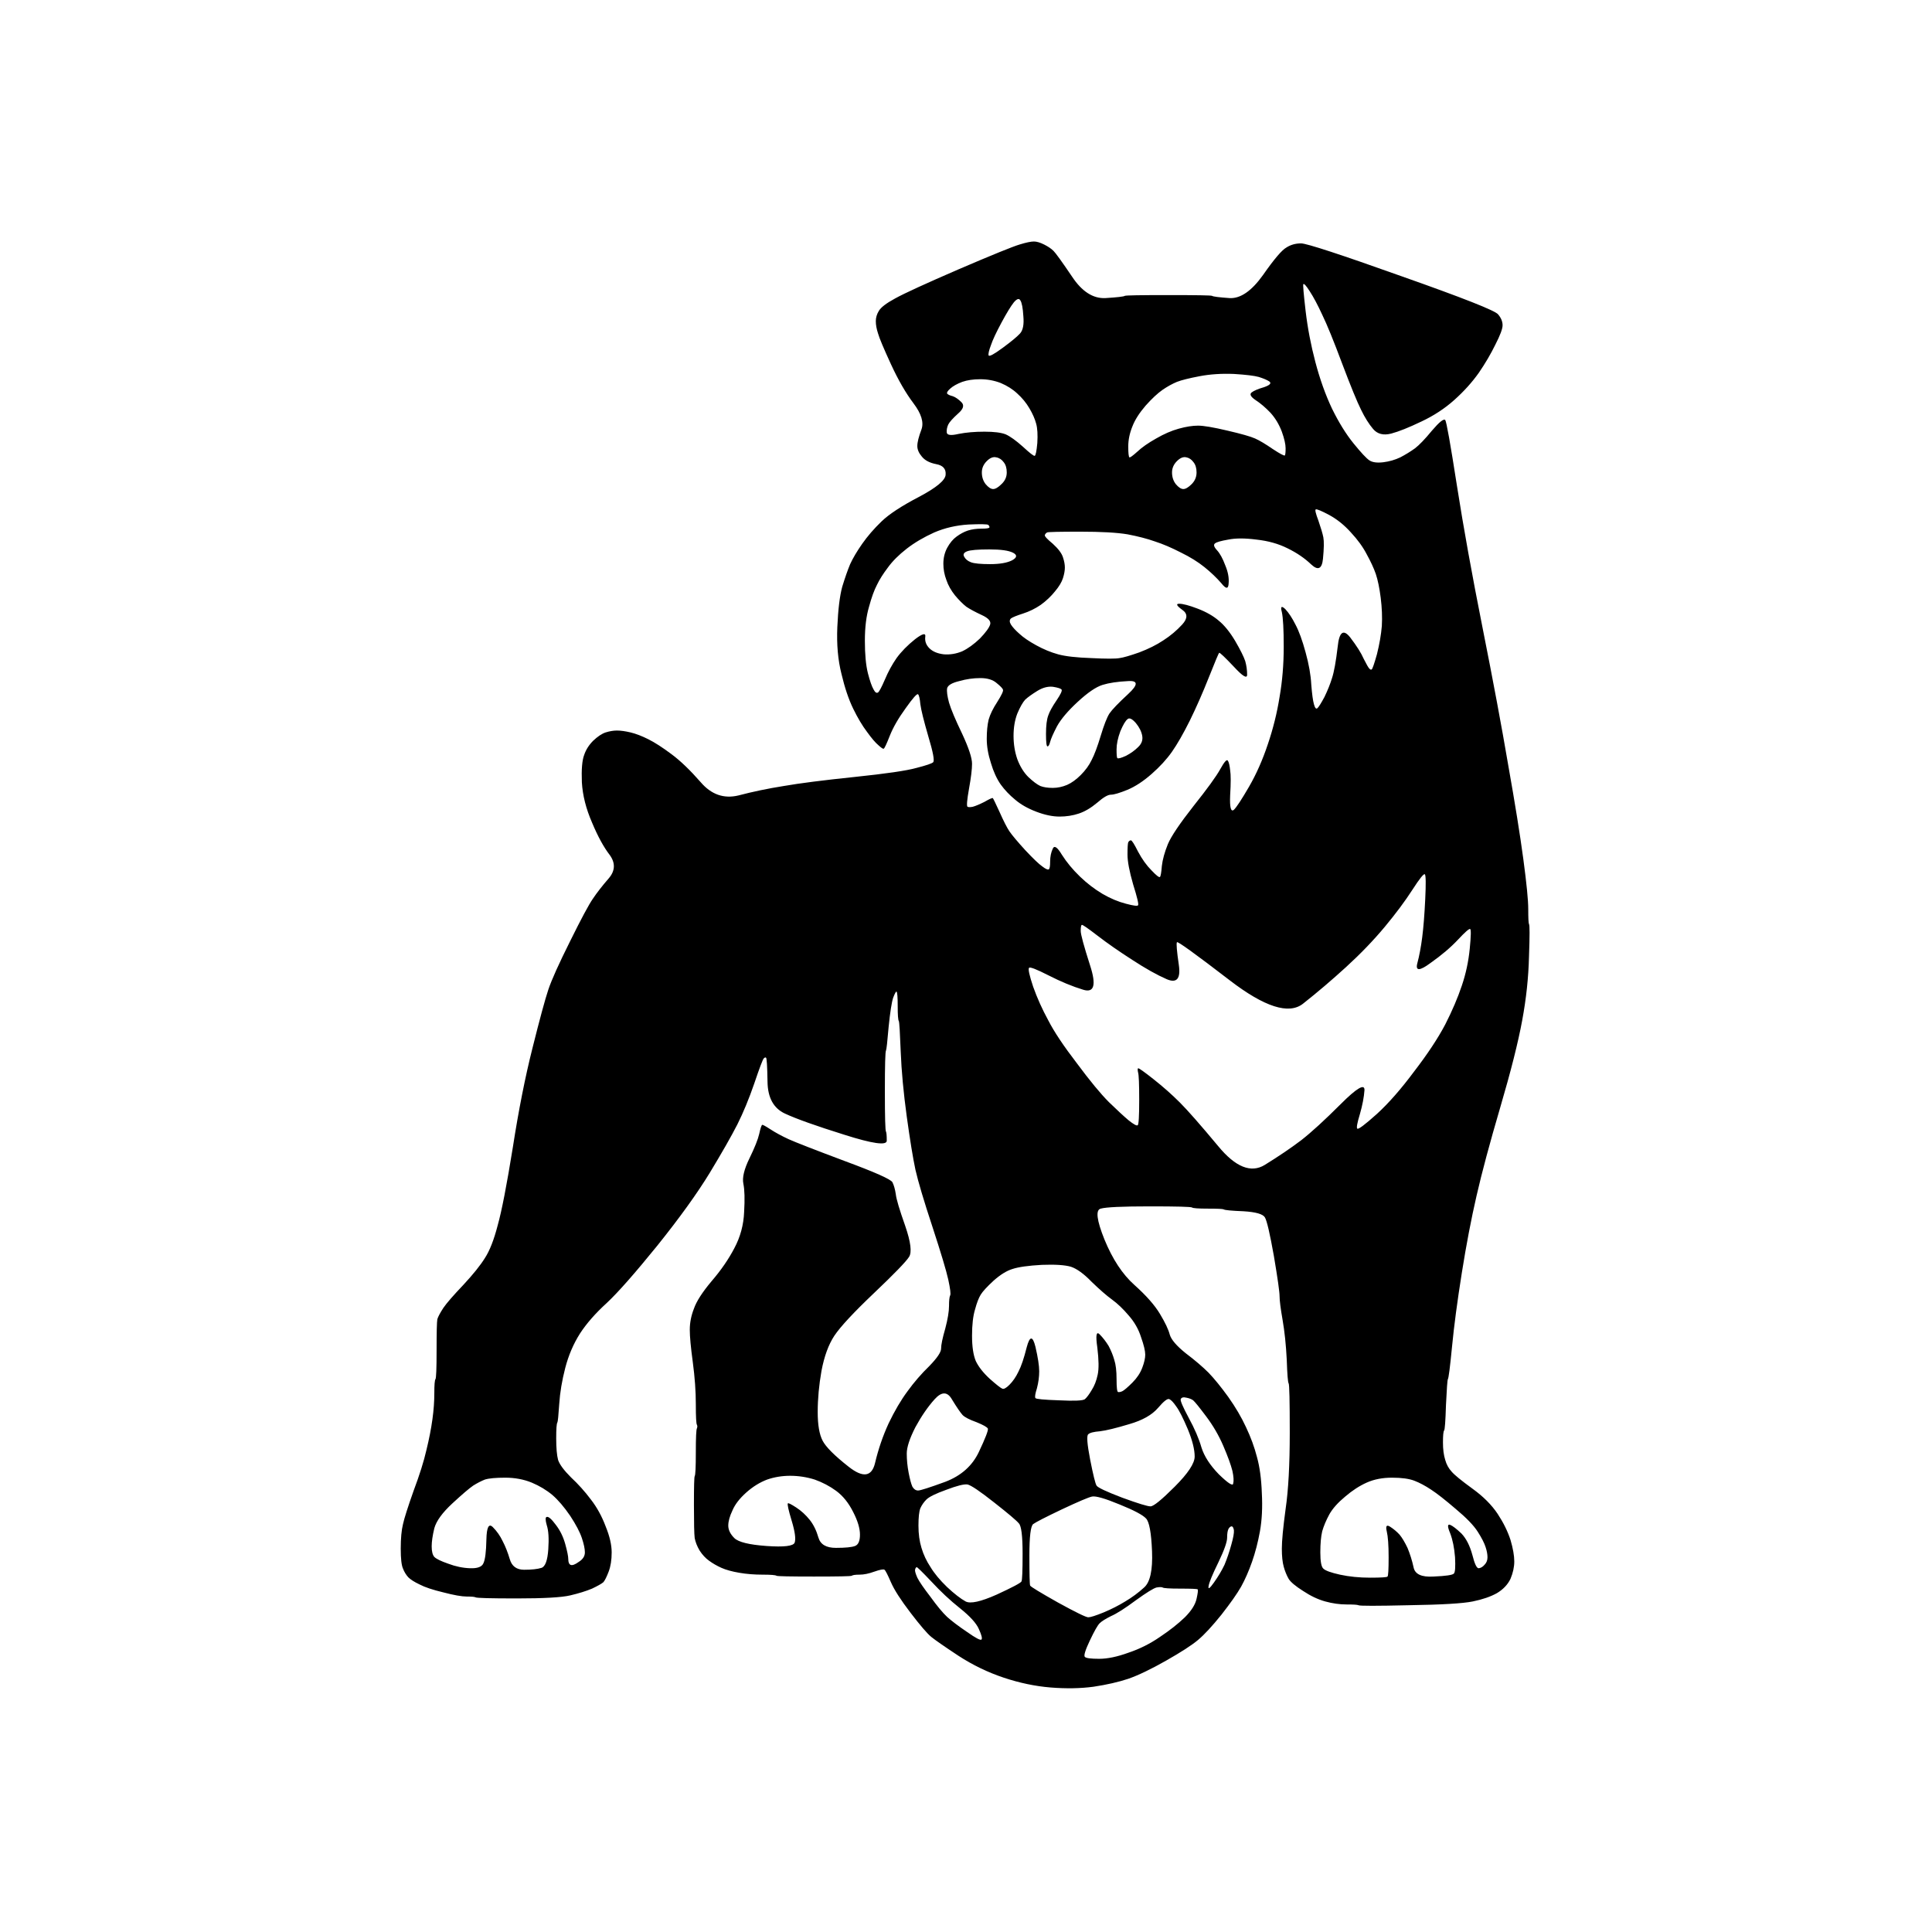
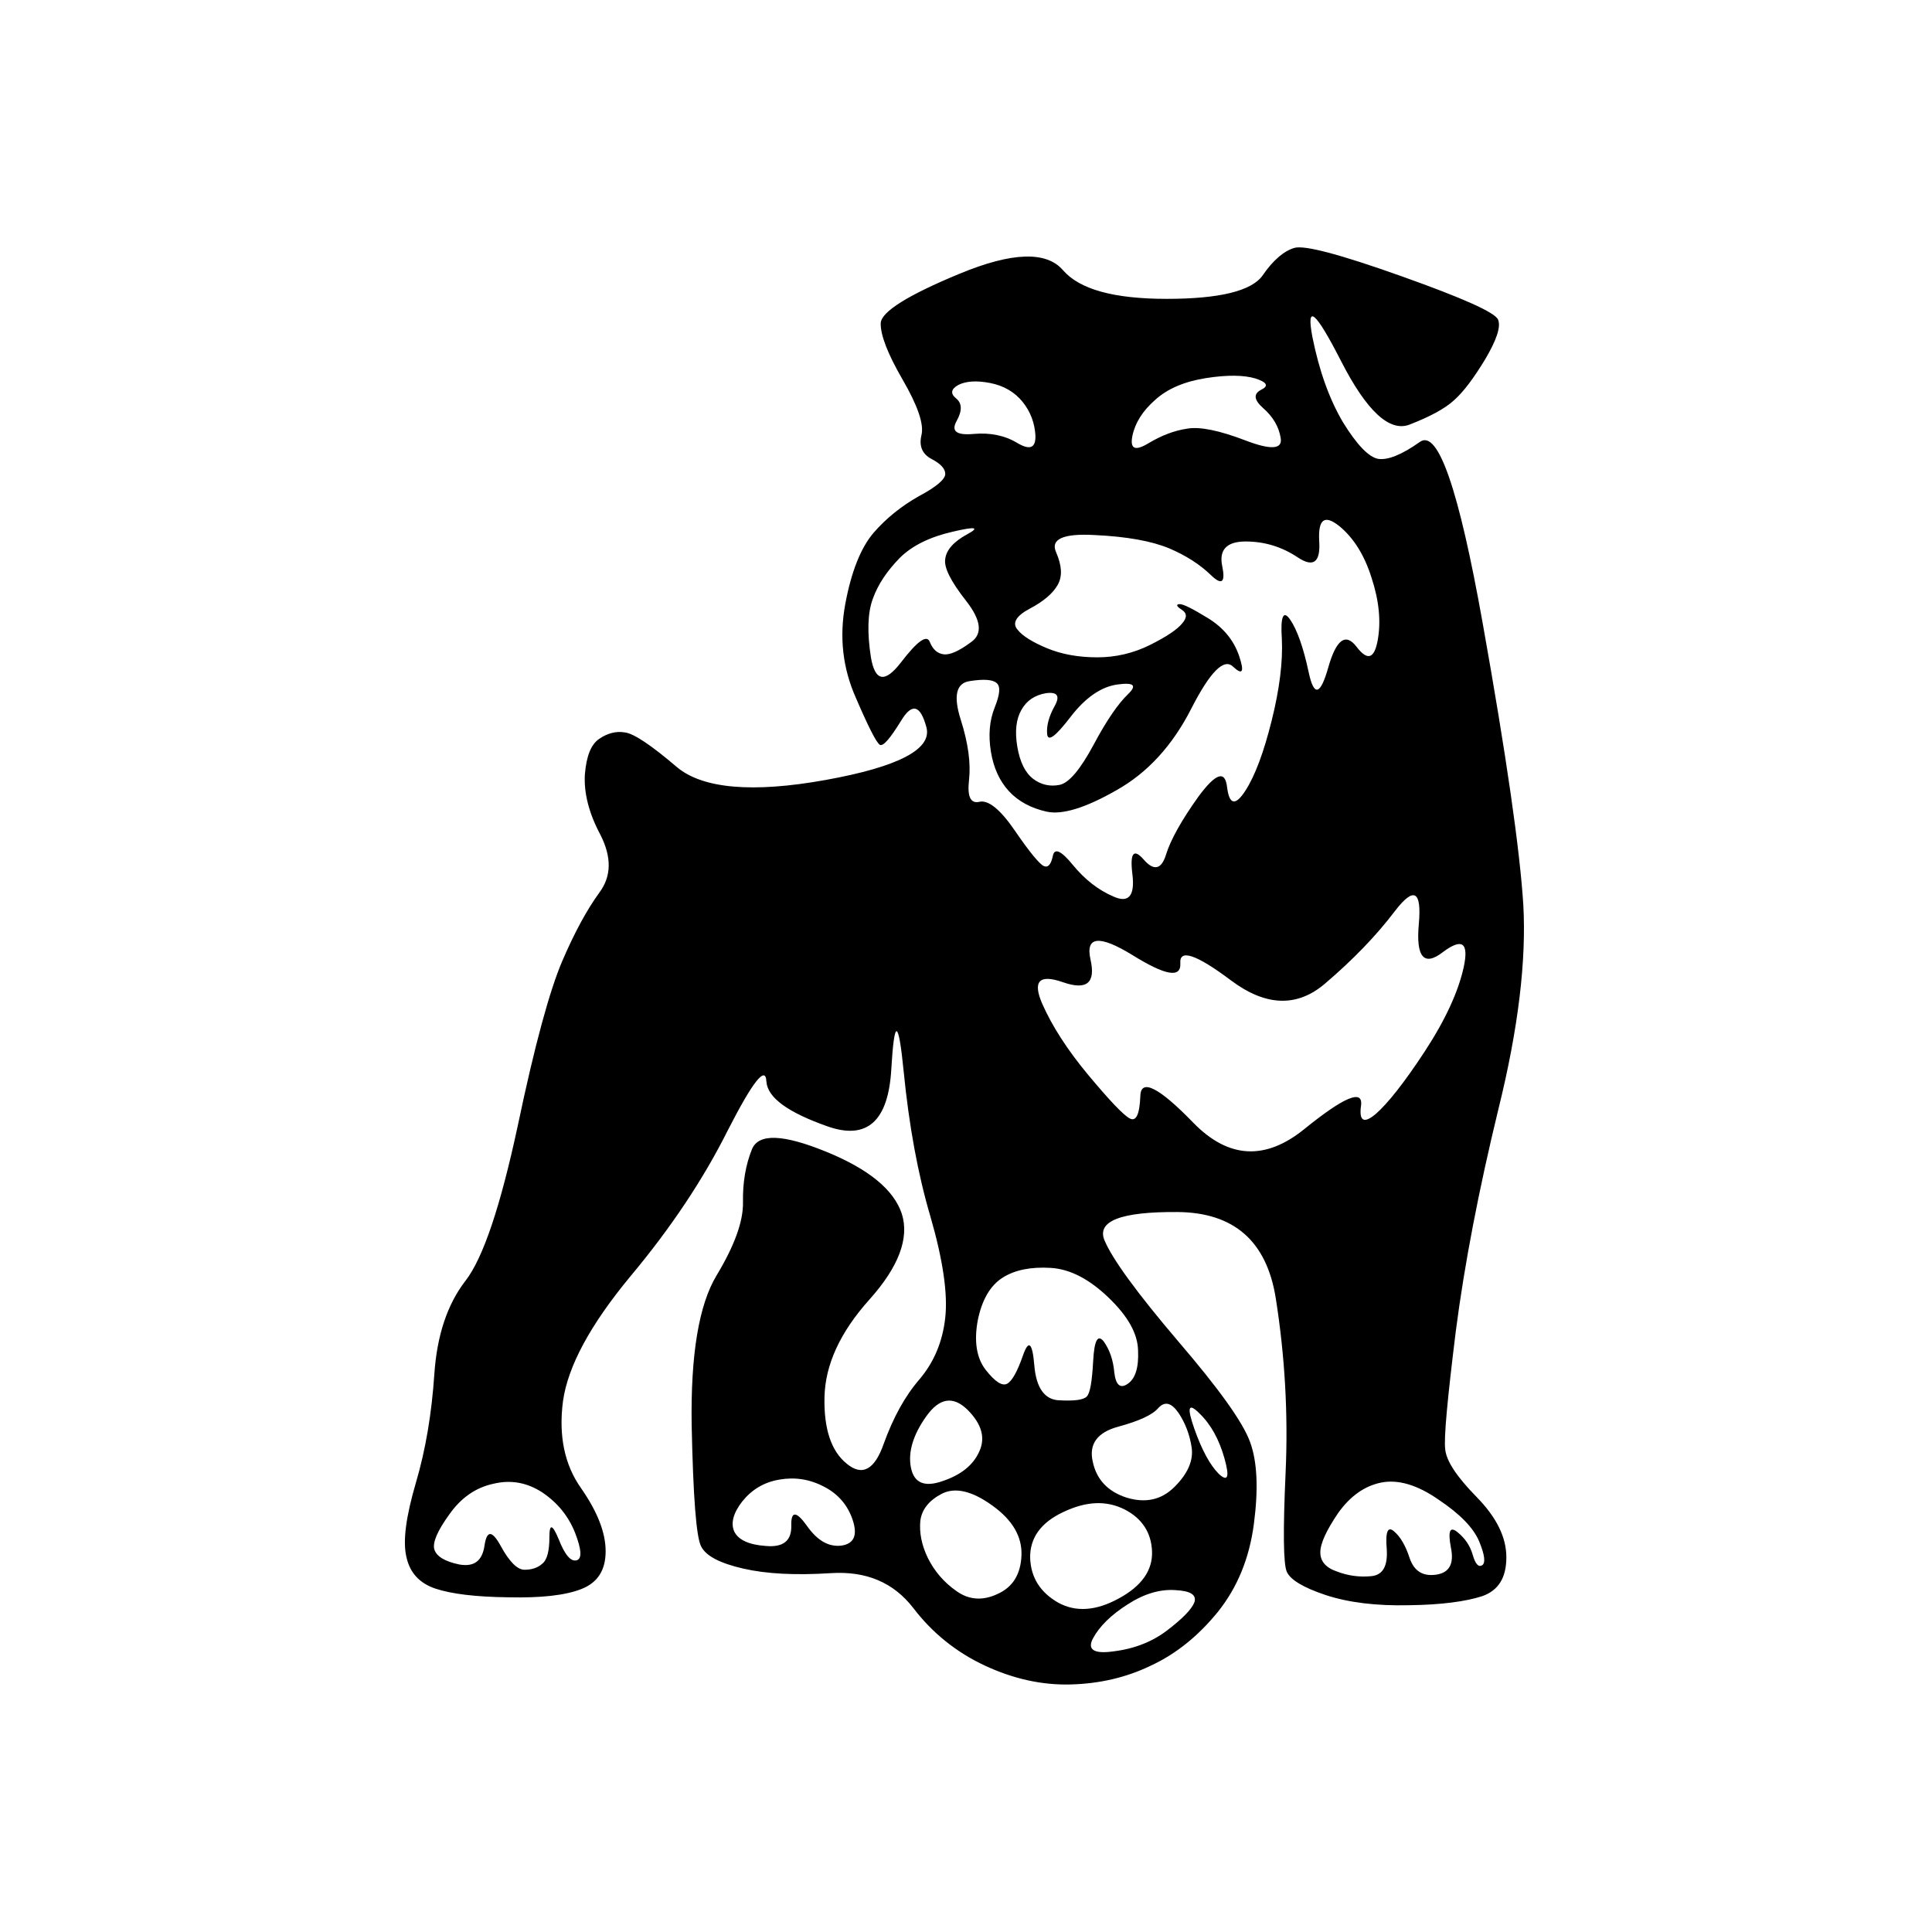
- <svg xmlns="http://www.w3.org/2000/svg" viewBox="0 0 512 512" width="512" height="512">
-   <path fill-rule="evenodd" d="M371.4 73.2Q347 64.5 344.8 64.5Q342.6 64.5 340.9 65.6Q339.1 66.6 334.7 72.9Q330.2 79.2 325.9 79Q321.6 78.7 321.2 78.4Q320.8 78.2 309.6 78.2Q298.5 78.2 298.1 78.4Q297.7 78.7 292.9 79Q288 79.2 284.1 73.3Q280.1 67.4 279.2 66.5Q278.3 65.6 276.7 64.8Q275.1 64 274 64Q272.8 64 270.2 64.8Q267.5 65.6 254.2 71.3Q240.8 77.1 237.2 79.1Q233.7 81 232.9 82.4Q232.1 83.7 232.1 85.1Q232.1 86.6 232.7 88.4Q233.2 90.2 236.1 96.5Q239 102.8 242.1 106.9Q245.2 111 244.2 113.8Q243.1 116.7 243.1 118.2Q243.1 119.6 244.3 121Q245.5 122.5 248.1 123Q250.8 123.5 250.6 125.8Q250.5 128 243.5 131.7Q236.6 135.3 233.6 138.2Q230.6 141.1 228.5 144.1Q226.4 147.1 225.3 149.5Q224.3 151.9 223.2 155.5Q222.2 159.2 221.9 166.2Q221.6 173.1 223 178.6Q224.3 184.1 226.1 187.8Q227.9 191.5 229.8 194Q231.6 196.5 232.8 197.5Q234 198.6 234.2 198.4Q234.5 198.3 235.8 195Q237.1 191.7 240 187.7Q242.9 183.6 243.3 184Q243.7 184.4 243.9 186.6Q244.2 188.9 246 195.1Q247.9 201.4 247.3 202Q246.8 202.5 242.9 203.5Q239 204.6 226.5 205.9Q214 207.2 207.7 208.3Q201.4 209.3 195.7 210.8Q189.9 212.2 185.7 207.3Q181.5 202.5 178 199.9Q174.4 197.2 171.8 195.9Q169.2 194.6 167.1 194.1Q165 193.6 163.5 193.6Q162.1 193.6 160.5 194.1Q159 194.6 157.2 196.3Q155.5 198 154.8 200.1Q154 202.2 154.2 207.3Q154.5 212.5 156.9 218Q159.2 223.5 161.6 226.6Q163.9 229.8 161.3 232.8Q158.7 235.8 157.1 238.2Q155.5 240.5 151.1 249.4Q146.6 258.4 145.3 262.3Q144 266.2 141.1 277.8Q138.2 289.3 135.9 304.1Q133.5 319 131.9 324.7Q130.4 330.5 128.5 333.4Q126.7 336.3 122.8 340.5Q118.8 344.7 117.5 346.6Q116.2 348.6 115.9 349.6Q115.7 350.7 115.7 357.9Q115.7 365.1 115.4 365.5Q115.1 365.9 115.1 369.2Q115.1 372.5 114.6 376.1Q114.1 379.8 113 384.3Q112 388.7 109.6 395.1Q107.3 401.6 106.8 403.9Q106.2 406.3 106.2 410.4Q106.2 414.4 106.8 415.7Q107.3 417 108.2 418Q109.1 418.9 111.2 419.9Q113.3 421 117.5 422Q121.7 423.1 123.7 423.1Q125.6 423.1 126 423.3Q126.4 423.6 137 423.6Q147.7 423.6 151.1 422.8Q154.5 422 156.9 421Q159.2 419.9 159.9 419.3Q160.5 418.6 161.3 416.5Q162.1 414.4 162.1 411.4Q162.1 408.4 160.5 404.5Q159 400.5 156.6 397.4Q154.2 394.2 151.3 391.5Q148.5 388.7 147.9 386.9Q147.4 385 147.4 381.2Q147.4 377.4 147.7 377Q147.9 376.7 148.2 372.1Q148.5 367.5 149.8 362.5Q151.1 357.5 153.7 353.4Q156.3 349.4 160.8 345.3Q165.2 341.2 174.2 330.1Q183.1 319 188.1 310.8Q193 302.7 195.4 298Q197.8 293.2 199.9 287.1Q202 280.9 202.4 280.5Q202.8 280.1 203 280.3Q203.3 280.4 203.4 286.7Q203.5 293 208 295.1Q212.5 297.2 223.7 300.7Q235 304.3 235 302.3Q235 300.3 234.8 299.9Q234.5 299.5 234.5 289.2Q234.5 278.8 234.8 278.4Q235 278 235.5 272.1Q236.1 266.2 236.7 264.4Q237.4 262.6 237.6 262.8Q237.9 263.1 237.9 266.6Q237.9 270.2 238.2 270.6Q238.4 271 238.7 278.7Q239 286.4 240.3 295.9Q241.6 305.3 242.6 310Q243.7 314.8 247.1 325.1Q250.5 335.5 251.3 339.1Q252.1 342.8 251.8 343.3Q251.5 343.9 251.5 346.1Q251.5 348.3 250.5 352.1Q249.4 355.9 249.4 357.4Q249.4 358.8 246.3 362Q243.1 365.1 240.5 368.7Q237.9 372.2 235.5 377.2Q233.2 382.2 231.9 387.7Q230.6 393.2 224.9 388.7Q219.3 384.3 218 381.8Q216.7 379.3 216.7 374.2Q216.7 369 217.7 363.3Q218.8 357.5 221.1 354Q223.5 350.4 231.6 342.7Q239.7 335 240.9 333.1Q242.1 331.3 239.9 324.9Q237.6 318.4 237.4 316.5Q237.1 314.5 236.5 313.3Q235.8 312.1 223.9 307.7Q211.9 303.2 209 301.9Q206.2 300.6 204.2 299.3Q202.2 298 202 298.1Q201.7 298.2 201.2 300.5Q200.7 302.7 198.6 307Q196.5 311.3 197 313.7Q197.5 316.1 197.2 321.2Q197 326.3 194.6 330.8Q192.3 335.2 188.6 339.5Q184.9 343.9 183.9 346.8Q182.8 349.6 182.8 352.4Q182.8 355.1 183.6 361Q184.4 367 184.4 372.1Q184.4 377.2 184.7 377.6Q184.9 378 184.7 378.5Q184.4 379 184.4 384.9Q184.4 390.8 184.1 391.2Q183.9 391.6 183.9 398.8Q183.9 406 184.1 407.6Q184.4 409.2 185.4 410.9Q186.5 412.6 187.9 413.6Q189.4 414.7 191.2 415.5Q193 416.3 195.9 416.8Q198.8 417.3 202.1 417.3Q205.4 417.3 205.8 417.6Q206.2 417.8 215.7 417.8Q225.3 417.8 225.7 417.6Q226.1 417.3 227.8 417.3Q229.5 417.3 231.7 416.5Q234 415.7 234.4 416Q234.8 416.3 236.1 419.3Q237.4 422.3 241.3 427.4Q245.2 432.5 246.8 433.8Q248.4 435.1 254 438.8Q259.7 442.5 266 444.6Q272.3 446.7 278.4 447.2Q284.6 447.7 289.8 447Q295.1 446.2 299 444.9Q303 443.5 309 440.1Q315 436.7 317.5 434.6Q320 432.5 323.7 427.9Q327.3 423.3 328.9 420.5Q330.5 417.6 331.8 413.9Q333.1 410.2 333.9 405.8Q334.7 401.3 334.4 395.7Q334.2 390 333.1 386.1Q332.1 382.2 330.2 378.2Q328.4 374.3 325.5 370.2Q322.6 366.2 320.3 363.8Q317.9 361.4 314.2 358.6Q310.6 355.7 310 353.7Q309.5 351.7 307.4 348.2Q305.3 344.7 300.6 340.5Q295.9 336.3 292.7 328.5Q289.6 320.8 291.7 320.3Q293.8 319.7 304.7 319.7Q315.5 319.7 315.9 320Q316.3 320.3 320.1 320.3Q323.9 320.3 324.3 320.5Q324.7 320.8 329.6 321Q334.4 321.3 335.2 322.6Q336 323.9 337.6 332.9Q339.1 341.8 339.1 343.5Q339.1 345.2 339.9 349.8Q340.7 354.4 341 360.3Q341.2 366.2 341.5 366.6Q341.8 367 341.8 379.7Q341.8 392.4 340.7 399.9Q339.7 407.3 339.7 410.4Q339.7 413.4 340.2 415.2Q340.7 417 341.5 418.4Q342.3 419.7 345.3 421.6Q348.3 423.6 351.2 424.4Q354.1 425.2 356.9 425.2Q359.6 425.2 360 425.4Q360.4 425.7 373.4 425.4Q386.4 425.2 390.3 424.4Q394.2 423.6 396.7 422.2Q399.2 420.7 400.3 418.4Q401.3 416 401.3 413.8Q401.3 411.5 400.3 408.1Q399.2 404.7 396.9 401.2Q394.5 397.6 390.2 394.5Q385.8 391.3 384.7 390Q383.5 388.7 383 386.9Q382.4 385 382.4 382.3Q382.4 379.5 382.7 379.1Q383 378.8 383.2 372.3Q383.5 365.9 383.7 365.5Q384 365.1 384.8 356.9Q385.6 348.6 387.4 337.3Q389.2 326 391.3 316.9Q393.4 307.7 397.6 293.4Q401.8 279.1 403.4 270.4Q405 261.8 405.2 253.5Q405.5 245.2 405.2 244.9Q405 244.5 405 240.9Q405 237.4 403.7 227.7Q402.4 218 399.7 202.8Q397.1 187.5 392.9 166.4Q388.7 145.3 386.1 128.7Q383.5 112 383 111.3Q382.4 110.7 379.5 114.1Q376.7 117.5 375 118.8Q373.2 120.1 371.1 121.2Q369 122.2 366.6 122.5Q364.1 122.8 362.9 122Q361.7 121.2 358.7 117.5Q355.7 113.8 353 108.3Q350.4 102.8 348.6 96Q346.8 89.2 346 82.4Q345.2 75.5 345.4 75.3Q345.7 75 347.1 77.2Q348.6 79.5 350.4 83.4Q352.3 87.3 355.7 96.4Q359.1 105.4 360.7 108.6Q362.2 111.7 363.9 113.7Q365.6 115.7 368.7 114.9Q371.7 114.1 376.7 111.7Q381.6 109.4 385.4 106Q389.2 102.6 391.9 98.8Q394.5 95 396.3 91.3Q398.2 87.6 398.2 86.2Q398.2 84.7 397 83.3Q395.8 81.8 371.4 73.2ZM317.1 423.7Q316.6 426 314 428.6Q311.3 431.2 307.4 433.8Q303.5 436.5 299 438Q294.6 439.6 291.3 439.6Q288 439.6 287.5 439.1Q287 438.6 288.8 434.8Q290.6 431 291.4 430.2Q292.2 429.4 294.4 428.3Q296.7 427.3 301 424.1Q305.3 421 306.5 420.7Q307.7 420.5 308.1 420.7Q308.5 421 312.8 421Q317.1 421 317.4 421.2Q317.6 421.5 317.1 423.7ZM242.9 415.3Q243.1 415.2 246.8 419.1Q250.5 423.1 254.4 426.2Q258.4 429.4 259.4 431.7Q260.5 434.1 260.1 434.5Q259.7 434.9 256.3 432.5Q252.9 430.2 251 428.5Q249.2 426.8 246.6 423.2Q243.9 419.7 243.1 418.1Q242.4 416.5 242.5 416Q242.6 415.5 242.9 415.3ZM327 405.5Q327.1 406.6 326.3 409.4Q325.5 412.3 324.5 414.7Q323.4 417 321.7 419.4Q320 421.8 320.3 420.3Q320.5 418.9 322.9 414Q325.2 409.2 325.2 407.5Q325.2 405.8 325.6 405.1Q326 404.5 326.4 404.5Q326.8 404.5 327 405.5ZM296.7 398.7Q302.4 401 303.7 402.4Q305 403.7 305.3 411.1Q305.6 418.6 303.2 420.7Q300.9 422.8 298.2 424.4Q295.6 426 292.5 427.3Q289.3 428.6 288.4 428.6Q287.5 428.6 280.4 424.7Q273.3 420.7 273 420.2Q272.8 419.7 272.8 412.2Q272.8 404.7 273.8 403.9Q274.9 403.1 281.4 400Q288 396.9 289.4 396.6Q290.9 396.3 296.7 398.7ZM256.4 393.4Q257.8 393.7 263.5 398.2Q269.1 402.6 270 403.7Q271 404.7 271 411.7Q271 418.6 270.7 419.1Q270.4 419.7 264.1 422.6Q257.8 425.4 255.9 424.4Q253.9 423.3 251 420.6Q248.1 417.8 246.6 415.3Q245 412.9 244.2 410.2Q243.4 407.6 243.4 404.3Q243.4 401 243.9 399.7Q244.5 398.4 245.5 397.4Q246.6 396.3 250.8 394.8Q255 393.2 256.4 393.4ZM350.4 405.8Q351 403.7 352.3 401.3Q353.6 399 356.5 396.6Q359.3 394.2 362.2 392.9Q365.1 391.6 368.9 391.6Q372.7 391.6 374.8 392.4Q376.9 393.2 379.3 394.8Q381.6 396.3 385.8 399.9Q390 403.4 391.6 405.9Q393.2 408.4 393.7 410Q394.2 411.5 394.2 412.7Q394.2 413.9 393.4 414.7Q392.7 415.5 391.9 415.6Q391.1 415.7 390.2 412.1Q389.2 408.4 387.3 406.4Q385.3 404.5 384.3 404.1Q383.2 403.7 384.3 406.3Q385.3 408.9 385.6 412.7Q385.8 416.5 385.3 417Q384.8 417.6 379.9 417.8Q375.1 418.1 374.6 415.3Q374 412.6 373 410.2Q371.9 407.9 370.9 406.7Q369.8 405.5 368.4 404.6Q367 403.7 367.5 405.8Q368 407.9 368 412.7Q368 417.6 367.7 417.8Q367.5 418.1 363.1 418.1Q358.8 418.1 355.1 417.3Q351.5 416.5 350.7 415.7Q349.9 415 349.9 411.4Q349.9 407.9 350.4 405.8ZM115.1 405Q115.9 402.1 119.9 398.4Q123.8 394.8 125.4 393.7Q127 392.7 128.5 392.1Q130.1 391.6 133.9 391.6Q137.7 391.6 140.9 392.9Q144 394.2 146.4 396.2Q148.7 398.2 151.1 401.7Q153.4 405.2 154.2 407.6Q155 410 155 411.4Q155 412.9 153.4 413.9Q151.9 415 151.2 414.7Q150.6 414.4 150.6 413.2Q150.6 412.1 149.8 409.2Q149 406.3 147.3 404.1Q145.6 401.8 144.9 402Q144.3 402.1 144.9 404.2Q145.6 406.3 145.3 410.6Q145 415 143.5 415.5Q141.9 416 138.9 416Q135.9 416 135.1 413.2Q134.3 410.5 133.2 408.4Q132.2 406.3 130.6 404.7Q129 403.1 128.9 408Q128.8 412.9 128.1 414.3Q127.5 415.7 124.6 415.6Q121.7 415.5 118.8 414.4Q115.9 413.4 115.1 412.6Q114.4 411.8 114.4 409.8Q114.4 407.9 115.1 405ZM194.1 400.3Q195.1 397.9 197.8 395.5Q200.4 393.2 203.3 392.1Q206.2 391.1 209.4 391.1Q212.7 391.1 215.9 392.1Q219 393.2 221.6 395.1Q224.3 397.1 226.1 400.7Q227.9 404.2 227.9 406.7Q227.9 409.2 226.6 409.7Q225.3 410.2 221.5 410.2Q217.7 410.2 216.9 407.5Q216.1 404.7 214.6 402.8Q213 400.8 211 399.5Q209 398.2 208.8 398.4Q208.5 398.7 209.8 403Q211.1 407.3 210.6 408.8Q210.1 410.2 203.1 409.7Q196.2 409.2 194.6 407.6Q193 406 193 404.3Q193 402.6 194.1 400.3ZM311.7 372.7Q312.9 374.3 314.8 378.8Q316.6 383.2 316.6 386Q316.6 388.7 311.3 394Q306.1 399.2 304.9 399.2Q303.7 399.2 297.4 396.9Q291.1 394.5 290.6 393.7Q290.1 392.9 288.9 386.8Q287.7 380.6 288.4 380.1Q289 379.5 291.5 379.3Q294 379 299.3 377.4Q304.5 375.9 306.9 373.1Q309.2 370.4 309.9 370.8Q310.6 371.1 311.7 372.7ZM314.4 370.4Q315.5 370.6 316.2 371.1Q316.9 371.7 319.6 375.3Q322.4 379 324.2 383.2Q326 387.4 326.6 389.8Q327.1 392.1 326.8 393.2Q326.6 394.2 323 390.7Q319.5 387.1 318.4 383.6Q317.4 380.1 315 375.7Q312.7 371.4 312.9 370.8Q313.2 370.1 314.4 370.4ZM252.3 370.9Q254.2 374 255.1 375Q256 375.9 258.8 376.9Q261.5 378 261.8 378.6Q262 379.3 259.4 384.8Q256.8 390.3 250.5 392.7Q244.2 395 243.3 395Q242.4 395 241.8 394Q241.3 392.9 240.8 390.3Q240.3 387.7 240.3 385.2Q240.3 382.7 242.6 378.2Q245 373.8 247.7 370.8Q250.5 367.7 252.3 370.9ZM263.3 339.4Q266 337 268.3 336.3Q270.7 335.5 276.1 335.2Q281.4 335 283.8 335.7Q286.2 336.5 289.3 339.7Q292.5 342.8 294.7 344.4Q296.9 346 299.1 348.6Q301.4 351.2 302.4 354.4Q303.5 357.5 303.5 359Q303.5 360.4 302.7 362.5Q301.9 364.6 300.1 366.4Q298.2 368.3 297.4 368.7Q296.7 369 296.3 368.9Q295.9 368.8 295.9 365.5Q295.9 362.2 295.3 360.4Q294.8 358.6 293.8 356.7Q292.7 354.9 291.4 353.6Q290.1 352.3 290.8 357.1Q291.4 362 290.9 364.3Q290.4 366.7 289.3 368.4Q288.3 370.1 287.5 370.8Q286.7 371.4 280.7 371.1Q274.6 370.9 274.4 370.5Q274.1 370.1 274.8 367.9Q275.4 365.6 275.4 363.4Q275.4 361.2 274.4 356.9Q273.3 352.5 272.1 357Q271 361.4 269.9 363.5Q268.9 365.6 267.5 367Q266.2 368.3 265.6 368Q264.9 367.7 262.3 365.4Q259.7 363 258.6 360.7Q257.6 358.3 257.6 354Q257.6 349.6 258.4 347Q259.1 344.4 259.9 343.1Q260.7 341.8 263.3 339.4ZM389.5 251.4Q389 256.5 387.4 261.2Q385.8 266 383 271.5Q380.1 277 374.8 283.9Q369.6 290.9 364.9 295.2Q360.1 299.5 359.7 299.1Q359.3 298.8 360.4 295.2Q361.4 291.7 361.6 288.9Q361.7 286.2 355.3 292.6Q348.9 299 344.8 302.2Q340.7 305.3 335.2 308.7Q329.7 312.1 322.8 303.7Q315.8 295.3 312.7 292.2Q309.5 289 305.7 286Q301.9 283 301.6 283.1Q301.4 283.3 301.6 284.2Q301.9 285.1 301.9 291.5Q301.9 298 301.5 298.2Q301.1 298.5 299.1 296.9Q297.2 295.3 293.9 292.1Q290.6 288.8 285.4 281.8Q280.1 274.9 277.8 270.4Q275.4 266 273.8 261.5Q272.3 257 272.7 256.5Q273 256 277.9 258.5Q282.8 261 287.1 262.3Q291.4 263.6 288.9 255.9Q286.4 248.1 286.4 246.7Q286.4 245.2 286.7 245.1Q287 245 290.9 248Q294.8 251 300.1 254.4Q305.3 257.8 309.2 259.5Q313.2 261.2 312.4 255.7Q311.6 250.2 311.9 249.7Q312.1 249.2 325.9 259.8Q339.7 270.4 345.3 266Q351 261.5 356.7 256.3Q362.5 251 367 245.6Q371.4 240.3 374.3 235.8Q377.2 231.3 377.6 231.7Q378 232.1 377.7 238.3Q377.4 244.5 376.9 248.4Q376.4 252.3 375.6 255.3Q374.8 258.4 379.1 255.2Q383.5 252.1 386.4 249Q389.2 246 389.6 246.2Q390 246.3 389.5 251.4ZM301 191.6Q302.4 193.3 302.7 195Q303 196.7 301.6 198Q300.3 199.3 298.4 200.3Q296.4 201.2 296.1 200.9Q295.9 200.7 295.9 198.6Q295.9 196.5 296.9 193.8Q298 191.2 298.8 190.6Q299.5 189.9 301 191.6ZM299 183.9Q295.1 187.5 294 189.1Q293 190.7 291.7 195Q290.4 199.3 289.3 201.4Q288.3 203.5 286.4 205.4Q284.6 207.2 282.8 208Q280.9 208.8 279 208.8Q277 208.8 275.7 208.3Q274.4 207.7 272.5 205.9Q270.7 204.1 269.6 201.2Q268.6 198.3 268.6 195Q268.6 191.7 269.6 189.1Q270.7 186.5 271.7 185.4Q272.8 184.4 274.9 183.1Q277 181.8 279 182Q280.9 182.3 281.3 182.7Q281.7 183.1 280 185.6Q278.3 188.1 277.8 189.6Q277.2 191.2 277.2 194.5Q277.2 197.8 277.6 197.8Q278 197.8 278.3 196.6Q278.6 195.4 280.1 192.5Q281.7 189.6 285.6 186Q289.6 182.3 292.2 181.5Q294.8 180.7 298.9 180.5Q303 180.2 299 183.9ZM256.3 146.1Q257.6 145.6 262.2 145.6Q266.8 145.6 268.5 146.5Q270.2 147.4 268.2 148.5Q266.2 149.5 262.4 149.5Q258.6 149.5 257.3 149Q256 148.5 255.5 147.5Q255 146.6 256.3 146.1ZM261.9 139.1Q262.3 139.5 262.2 139.8Q262 140.1 260.1 140.1Q258.1 140.1 256.5 140.6Q255 141.1 253.5 142.2Q252.1 143.2 251 145.2Q250 147.1 250 149.4Q250 151.6 250.8 153.7Q251.5 155.8 253.1 157.8Q254.7 159.7 256.1 160.8Q257.6 161.8 260.2 163Q262.8 164.2 262.4 165.5Q262 166.8 259.7 169.2Q257.3 171.5 255 172.6Q252.6 173.6 250.1 173.4Q247.6 173.1 246.3 171.8Q245 170.5 245.2 168.8Q245.5 167.1 242.5 169.4Q239.5 171.8 237.6 174.4Q235.8 177 234.5 180.1Q233.2 183.1 232.7 183.5Q232.1 183.9 231.5 182.7Q230.8 181.5 230 178.4Q229.2 175.2 229.2 169.8Q229.2 164.5 230.3 160.8Q231.3 157.1 232.4 155Q233.4 152.9 235.3 150.4Q237.1 147.9 240.3 145.4Q243.4 143 247.6 141.1Q251.8 139.3 256.7 139Q261.5 138.8 261.9 139.1ZM362.2 146.9Q363.8 149.8 364.6 152.1Q365.4 154.5 365.9 158.4Q366.4 162.4 366.2 165.9Q365.9 169.4 364.9 173.4Q363.8 177.3 363.5 177.4Q363.3 177.6 362.9 177.2Q362.5 176.8 361.4 174.6Q360.4 172.3 357.8 168.9Q355.1 165.5 354.5 171.4Q353.8 177.3 353 179.7Q352.3 182 351 184.7Q349.6 187.3 349.1 187.7Q348.6 188.1 348.2 186.6Q347.8 185.2 347.5 181.4Q347.3 177.6 346 172.9Q344.7 168.1 343.3 165.5Q342 162.9 340.6 161.4Q339.1 160 339.7 162.2Q340.2 164.5 340.2 171.4Q340.2 178.4 339.1 184.7Q338.1 191 336 197.2Q333.9 203.5 331 208.5Q328.1 213.5 327 214.6Q325.8 215.6 326 210.8Q326.3 205.9 326 204.1Q325.8 202.2 325.4 201.6Q325 200.9 323.4 203.8Q321.8 206.7 316.3 213.6Q310.8 220.6 309.5 223.7Q308.2 226.9 307.9 229.5Q307.7 232.1 307.4 232.4Q307.1 232.7 305.2 230.7Q303.2 228.7 301.6 225.7Q300.1 222.7 299.7 222.7Q299.3 222.7 299 223.2Q298.8 223.7 298.8 226.5Q298.8 229.2 300.3 234.4Q301.9 239.5 301.6 239.9Q301.4 240.3 298.4 239.5Q295.3 238.7 292.2 236.9Q289 235 286.2 232.3Q283.3 229.5 281.4 226.5Q279.6 223.5 279 224.9Q278.3 226.4 278.3 228.3Q278.3 230.3 277.9 230.4Q277.5 230.6 276.2 229.6Q274.9 228.7 271.7 225.3Q268.6 221.9 267.5 220.3Q266.5 218.8 264.9 215.2Q263.3 211.7 263.1 211.5Q262.8 211.4 260.9 212.5Q258.9 213.5 257.8 213.8Q256.8 214 256.4 213.8Q256 213.5 256.8 209Q257.6 204.6 257.6 202.4Q257.6 200.1 255 194.5Q252.3 188.9 251.5 186.2Q250.8 183.6 251 182.4Q251.3 181.2 254.2 180.5Q257 179.7 259.8 179.7Q262.6 179.7 264.1 181Q265.7 182.3 265.8 182.8Q266 183.3 264.3 186Q262.6 188.6 262 190.7Q261.5 192.8 261.5 195.8Q261.5 198.8 262.6 202.2Q263.6 205.6 265.2 207.9Q266.8 210.1 269 211.9Q271.2 213.8 274.6 215.1Q278 216.4 280.8 216.4Q283.5 216.4 285.9 215.6Q288.3 214.8 290.8 212.7Q293.2 210.6 294.4 210.6Q295.6 210.6 298.8 209.3Q301.9 208 305.2 205.1Q308.5 202.2 310.6 199.2Q312.7 196.2 315.3 191Q317.9 185.7 320.4 179.4Q322.9 173.1 323.1 173Q323.4 172.9 327 176.7Q330.5 180.5 330.5 178.8Q330.5 177 330 175.2Q329.4 173.4 327.3 169.8Q325.2 166.3 323 164.5Q320.8 162.6 317.4 161.3Q314 160 312.5 160Q311.1 160 313.3 161.6Q315.5 163.1 313.3 165.5Q311.1 167.9 308.3 169.7Q305.6 171.5 301.9 172.9Q298.2 174.2 296.7 174.4Q295.1 174.7 289.2 174.4Q283.3 174.2 280.4 173.4Q277.5 172.6 274.6 171Q271.7 169.4 270.2 168Q268.6 166.6 267.9 165.5Q267.3 164.5 267.9 163.9Q268.6 163.4 271.1 162.6Q273.6 161.8 275.8 160.3Q278 158.7 279.6 156.7Q281.2 154.8 281.7 153.2Q282.2 151.6 282.2 150.4Q282.2 149.2 281.7 147.7Q281.2 146.1 279 144.1Q276.7 142.2 276.9 141.8Q277 141.4 277.5 141.1Q278 140.9 286.3 140.9Q294.6 140.9 298.8 141.6Q303 142.4 306.1 143.5Q309.2 144.5 312.9 146.4Q316.6 148.2 319.2 150.3Q321.8 152.4 323.7 154.6Q325.5 156.9 325.6 154.6Q325.8 152.4 324.7 149.8Q323.7 147.1 322.5 145.8Q321.3 144.5 322 144Q322.6 143.5 325.5 143Q328.4 142.4 333 143Q337.6 143.5 341.2 145.3Q344.9 147.1 347.5 149.6Q350.2 152.1 350.6 148.1Q351 144 350.7 142.4Q350.4 140.9 349.4 138Q348.3 135.1 348.7 135Q349.1 134.8 352.3 136.5Q355.4 138.2 358 141.1Q360.7 144 362.2 146.9ZM314.4 121.2Q315.5 121.4 316.3 122.5Q317.1 123.5 317.1 125.2Q317.1 127 315.8 128.3Q314.5 129.6 313.6 129.6Q312.7 129.6 311.6 128.3Q310.6 127 310.6 125.2Q310.6 123.5 311.9 122.2Q313.2 120.9 314.4 121.2ZM264 121.2Q265.2 121.4 266 122.5Q266.8 123.5 266.8 125.2Q266.8 127 265.4 128.3Q264.1 129.6 263.2 129.6Q262.3 129.6 261.2 128.3Q260.2 127 260.2 125.2Q260.2 123.5 261.5 122.2Q262.8 120.9 264 121.2ZM251.8 103Q252.9 102 255 101.2Q257 100.5 259.8 100.5Q262.6 100.5 265.2 101.5Q267.8 102.6 269.6 104.3Q271.5 106 272.8 108.2Q274.1 110.4 274.6 112.3Q275.1 114.1 274.9 117.4Q274.6 120.7 274.2 120.8Q273.8 120.9 271.1 118.4Q268.3 115.9 266.5 115.1Q264.7 114.4 260.9 114.4Q257 114.4 254 115Q251 115.7 250.9 114.6Q250.8 113.6 251.3 112.5Q251.8 111.5 253.9 109.6Q256 107.8 254.8 106.6Q253.6 105.4 252.5 105Q251.3 104.7 251 104.3Q250.8 103.9 251.8 103ZM335 102.6Q332.6 103.3 331.7 104Q330.8 104.7 332.7 106Q334.7 107.3 336.7 109.4Q338.6 111.5 339.7 114.4Q340.7 117.2 340.7 118.8Q340.7 120.4 340.5 120.7Q340.2 120.9 337.3 119Q334.4 117 332.6 116.2Q330.8 115.4 325.2 114.1Q319.7 112.8 317.5 112.8Q315.3 112.8 312.4 113.6Q309.5 114.4 306.4 116.2Q303.2 118 301.4 119.7Q299.5 121.4 299.3 121.2Q299 120.9 299 118.3Q299 115.7 300.1 113Q301.1 110.4 303.6 107.5Q306.1 104.7 308.1 103.3Q310 102 311.9 101.2Q313.7 100.5 317.9 99.7Q322.1 98.9 327 99.1Q331.8 99.4 333.6 99.9Q335.5 100.5 336.4 101.1Q337.3 101.8 335 102.6ZM270.4 79.6Q271 80.5 271.2 83.8Q271.5 87.1 270.3 88.4Q269.1 89.7 265.7 92.2Q262.3 94.7 262 94.2Q261.8 93.6 262.6 91.5Q263.3 89.4 265.4 85.5Q267.5 81.6 268.7 80.1Q269.9 78.7 270.4 79.6Z" />
+ <svg xmlns="http://www.w3.org/2000/svg" viewBox="0 0 512 512">
+   <path d="M371.4 73.2c-16.3-5.8-25.7-8.3-28.4-7.5c-2.7 0.8-5.6 3.2-8.4 7.3c-2.9 4.1-11.4 6.2-25.4 6.2c-14 0-23.1-2.5-27.5-7.6c-4.4-5.1-13.5-4.8-27.3 0.9c-13.8 5.7-20.8 10.1-21 13.1c-0.1 3.1 1.8 8.1 5.8 15c4 6.9 5.7 11.8 5 14.7c-0.7 2.9 0.2 5 2.6 6.3c2.5 1.3 3.7 2.6 3.7 4c0 1.4-2.3 3.4-7 5.9c-4.6 2.6-8.6 5.8-12 9.7c-3.4 4-5.9 10.3-7.5 18.9c-1.6 8.7-0.7 16.9 2.8 24.8c3.4 7.9 5.5 12 6.4 12.5c0.9 0.4 2.7-1.7 5.6-6.4c2.9-4.8 5.1-4.2 6.7 1.7c1.6 5.8-7.3 10.5-26.7 14c-19.4 3.5-32.6 2.3-39.4-3.4c-6.8-5.8-11.4-8.9-13.8-9.2c-2.3-0.4-4.6 0.2-6.8 1.7c-2.2 1.5-3.4 4.6-3.8 9.4c-0.3 4.8 1 10.2 4.1 16c3 5.9 3 11-0.3 15.4c-3.2 4.4-6.5 10.4-9.8 18.1c-3.3 7.7-7.3 22.2-11.8 43.7c-4.6 21.4-9.2 35.1-13.9 41.1c-4.7 6.1-7.5 14.3-8.2 24.7c-0.7 10.4-2.3 20-4.9 28.8c-2.6 8.9-3.5 15.4-2.5 19.6c0.9 4.2 3.5 7 7.7 8.4c4.2 1.4 10.6 2.2 19.3 2.3c8.6 0.2 15.1-0.5 19.4-2.2c4.3-1.7 6.4-5 6.4-10c0-5-2.2-10.5-6.5-16.7c-4.4-6.2-6-13.9-4.8-23.1c1.3-9.2 7.2-20.2 17.9-33.1c10.7-12.8 19.3-25.7 25.8-38.7c6.6-12.9 10-17.2 10.2-12.9c0.3 4.3 5.7 8.2 16.2 11.9c10.5 3.7 16.1-1.4 16.9-15.1c0.8-13.7 1.9-13.5 3.3 0.7c1.4 14.1 3.7 26.9 7.1 38.4c3.3 11.4 4.6 20.4 3.9 26.7c-0.7 6.4-3 11.8-6.8 16.3c-3.9 4.5-7 10.2-9.5 17.1c-2.4 6.9-5.7 8.7-9.8 5.3c-4.1-3.3-6.1-9.2-5.9-17.7c0.2-8.5 4.1-17.1 11.9-25.8c7.8-8.7 10.6-16.3 8.6-22.7c-2.1-6.4-8.8-11.9-20.1-16.5c-11.3-4.6-17.8-4.9-19.6-0.7c-1.7 4.2-2.5 8.9-2.4 14.1c0.1 5.1-2.3 11.6-7 19.4c-4.7 7.8-6.9 21-6.6 39.8c0.4 18.8 1.2 29.5 2.5 32c1.3 2.6 5.1 4.5 11.2 5.9c6.1 1.4 13.8 1.8 23.2 1.2c9.4-0.6 16.6 2.5 21.8 9.2c5.1 6.7 11.5 11.8 19 15.3c7.5 3.5 15.1 5.2 22.7 5c7.6-0.2 14.7-1.8 21.3-5c6.7-3.1 12.6-7.9 17.8-14.3c5.1-6.4 8.3-14.1 9.5-23.3c1.2-9.2 0.9-16.4-1-21.6c-1.9-5.3-8.3-14.2-19.2-26.9c-10.8-12.7-17.3-21.6-19.4-26.6c-2.1-5.1 4.3-7.6 19.3-7.5c15 0.1 23.7 7.7 26.1 22.9c2.4 15.2 3.3 30.6 2.6 46.1c-0.7 15.5-0.6 24.2 0.3 26.3c0.9 2.1 4.3 4.2 10.3 6.2c6.1 2 13.4 2.9 22.1 2.7c8.6-0.1 15.1-1 19.4-2.4c4.3-1.5 6.4-4.9 6.4-10.3c0-5.3-2.6-10.6-7.9-16c-5.2-5.3-8-9.5-8.3-12.6c-0.4-3 0.6-13.5 2.8-31.3c2.3-17.8 6.1-37.5 11.3-58.9c5.3-21.4 7.4-39.4 6.6-54c-0.9-14.6-4.5-39.6-10.8-74.9c-6.3-35.3-11.8-51.3-16.6-47.9c-4.8 3.4-8.5 4.9-11.1 4.5c-2.5-0.5-5.6-3.7-9.3-9.7c-3.6-6.1-6.3-13.6-8.1-22.6c-1.7-9 0.8-6.9 7.6 6.4c6.8 13.3 12.9 18.9 18.2 16.8c5.4-2.1 9.3-4.2 11.7-6.4c2.5-2.2 5.2-5.8 8.3-10.9c3-5.1 4.2-8.6 3.4-10.5c-0.8-1.9-9.3-5.7-25.6-11.5ZM316.5 424.7c-0.8 1.9-3.2 4.3-7.1 7.3c-3.9 3-8.6 4.9-14.1 5.6c-5.4 0.8-7.3-0.4-5.6-3.5c1.7-3.1 4.7-6.1 9.1-8.9c4.3-2.8 8.6-4.1 12.7-3.8c4.1 0.2 5.7 1.3 5 3.3ZM298 400c4.7 2.4 7.1 6.2 7.3 11.1c0.2 5-2.7 9.2-8.8 12.5c-6 3.3-11.4 3.7-16.1 1.1c-4.7-2.7-7.2-6.6-7.4-11.8c-0.1-5.3 2.8-9.4 8.8-12.2c6.1-2.9 11.4-3.1 16.2-0.7ZM263 399c5.3 3.8 7.9 8.2 7.7 13.2c-0.2 5-2.3 8.4-6.3 10.2c-4 1.9-7.7 1.6-11-0.8c-3.3-2.3-5.8-5.3-7.5-8.7c-1.7-3.5-2.3-6.8-2-9.9c0.4-3 2.3-5.4 5.8-7.2c3.5-1.7 7.9-0.7 13.3 3.2ZM354.6 401c3.2-4.5 7-7.2 11.4-8.1c4.5-0.9 9.6 0.6 15.2 4.5c5.7 3.8 9.3 7.5 10.8 11.1c1.5 3.6 1.7 5.7 0.8 6.3c-1 0.6-1.8-0.3-2.5-2.7c-0.7-2.5-2.1-4.5-4.1-6.1c-2-1.6-2.5-0.2-1.7 4.1c0.9 4.3-0.4 6.7-3.9 7.2c-3.5 0.5-5.8-0.9-7-4.3c-1.1-3.4-2.5-5.8-4.2-7.2c-1.6-1.4-2.3 0.1-1.9 4.7c0.3 4.5-1 6.9-4.1 7.2c-3.1 0.3-6.1-0.1-9-1.2c-3-1-4.5-2.7-4.5-5.1c0-2.4 1.6-5.8 4.7-10.4ZM119.1 401.3c3.1-4.4 7-7.1 11.7-8.1c4.6-1.1 8.9-0.3 12.9 2.3c4 2.7 6.9 6.2 8.7 10.7c1.7 4.4 1.9 6.9 0.4 7.3c-1.5 0.4-3.1-1.4-4.7-5.5c-1.7-4.1-2.5-4.3-2.5-0.7c0 3.7-0.6 6.1-1.9 7.1c-1.2 1.1-2.8 1.6-4.7 1.6c-1.9 0-4-2.1-6.3-6.3c-2.3-4.2-3.7-4.2-4.3-0.1c-0.6 4.1-2.8 5.7-6.7 5c-3.8-0.8-6-2.1-6.6-4c-0.5-1.8 0.8-4.9 4-9.3ZM196.7 397.9c2.5-3.1 5.7-5.1 9.9-5.8c4.1-0.7 8-0.1 11.8 1.9c3.7 1.9 6.3 4.9 7.6 8.9c1.3 4 0.3 6.2-3 6.7c-3.4 0.4-6.4-1.3-9.2-5.3c-2.8-3.9-4.2-3.9-4.1 0c0.1 4-2.1 5.8-6.7 5.4c-4.5-0.3-7.3-1.6-8.4-3.8c-1-2.2-0.3-4.9 2.1-8ZM312.3 374.4c1.8 2.7 3 5.8 3.5 9.2c0.5 3.4-1 6.9-4.5 10.4c-3.5 3.5-7.7 4.4-12.7 2.9c-5-1.6-8-4.8-9-9.5c-1.1-4.7 1.2-7.8 6.7-9.3c5.5-1.5 9.1-3.1 10.7-5c1.7-1.8 3.4-1.4 5.3 1.3ZM317.9 374.6c3 2.9 5.2 6.9 6.6 11.9c1.4 5 0.9 6.3-1.5 4.1c-2.3-2.3-4.5-6.3-6.5-12c-2-5.7-1.6-7 1.4-4ZM256.4 373.6c3.8 3.8 4.8 7.5 3.1 11.1c-1.6 3.6-4.9 6.2-9.7 7.8c-4.8 1.7-7.6 0.5-8.4-3.6c-0.8-4.1 0.6-8.7 4.1-13.6c3.5-4.9 7.1-5.4 10.9-1.7ZM265.7 338.6c3.3-2.1 7.6-2.9 12.7-2.6c5.2 0.3 10.3 3 15.4 7.9c5.1 4.9 7.7 9.5 7.8 14c0.2 4.5-0.7 7.4-2.7 8.8c-2 1.4-3.2 0.4-3.6-3c-0.3-3.4-1.3-6.1-2.8-8.2c-1.6-2-2.5-0.3-2.8 5.2c-0.3 5.4-0.8 8.5-1.7 9.4c-0.9 0.9-3.3 1.2-7.2 1c-3.9-0.1-6.2-3.2-6.7-9.3c-0.5-6-1.5-6.9-3-2.6c-1.5 4.3-2.9 6.8-4.2 7.5c-1.3 0.7-3.2-0.5-5.7-3.7c-2.4-3.1-3.1-7.5-2.1-13c1.1-5.5 3.3-9.3 6.6-11.4ZM387.9 256.3c-1.4 6.4-4.8 13.9-10.3 22.3c-5.5 8.4-9.9 13.9-13 16.6c-3.2 2.7-4.5 1.9-3.9-2.3c0.5-4.3-4.5-2.2-14.9 6.2c-10.4 8.5-20.2 8-29.5-1.5c-9.2-9.5-14-11.9-14.1-7.1c-0.2 4.8-1.1 6.8-2.8 5.9c-1.7-0.9-5.3-4.7-10.9-11.4c-5.6-6.7-9.7-13.1-12.3-19c-2.6-6-0.8-7.9 5.5-5.7c6.3 2.2 8.7 0.2 7.3-6c-1.4-6.2 2.3-6.6 11.1-1.2c8.7 5.4 12.9 6.2 12.7 2.2c-0.3-3.9 4.2-2.4 13.4 4.5c9.2 6.9 17.5 7.2 24.9 0.9c7.4-6.3 13.6-12.7 18.6-19.3c5-6.5 7.1-5.4 6.3 3.5c-0.8 8.8 1.4 11.3 6.4 7.4c5.1-3.8 6.9-2.5 5.5 4ZM298.9 184c-2.5 2.4-5.6 6.8-9.1 13.4c-3.5 6.5-6.5 10.1-9 10.6c-2.5 0.5-4.9 0-7-1.6c-2.1-1.6-3.5-4.4-4.2-8.5c-0.7-4.1-0.3-7.4 1.1-9.8c1.4-2.5 3.6-3.9 6.5-4.4c3-0.4 3.8 0.7 2.3 3.4c-1.5 2.7-2.2 5.2-2 7.4c0.2 2.2 2.2 0.7 6.2-4.5c3.9-5.1 8.1-8 12.4-8.6c4.4-0.6 5.3 0.2 2.8 2.6ZM256.3 141.6c-3.5 1.9-5.5 4.1-5.8 6.5c-0.4 2.3 1.5 6 5.5 11.1c4 5.1 4.5 8.8 1.3 11c-3.1 2.3-5.5 3.4-7.2 3.2c-1.7-0.2-2.9-1.3-3.7-3.3c-0.8-2-3.3-0.2-7.6 5.4c-4.3 5.6-6.9 5.1-8-1.3c-1-6.5-0.9-11.7 0.5-15.5c1.4-3.9 3.8-7.4 7.1-10.8c3.3-3.3 8-5.6 14.1-7c6-1.4 7.3-1.2 3.8 0.7ZM363.5 153.2c2 6.1 2.5 11.6 1.6 16.5c-0.9 4.9-2.7 5.5-5.6 1.7c-2.9-3.8-5.4-1.9-7.5 5.5c-2.1 7.4-3.8 7.8-5.2 1.2c-1.4-6.6-3.1-11.3-4.9-13.9c-1.8-2.6-2.6-0.9-2.2 5.1c0.3 6-0.6 13.3-2.7 21.7c-2.1 8.4-4.4 14.6-7 18.6c-2.6 4-4.2 3.7-4.8-0.9c-0.5-4.7-3-3.8-7.6 2.4c-4.5 6.3-7.4 11.5-8.6 15.4c-1.2 3.9-3.2 4.4-5.9 1.3c-2.7-3.1-3.7-1.7-3 3.9c0.7 5.7-1 7.7-5 5.9c-4-1.7-7.6-4.5-10.8-8.4c-3.1-3.8-4.9-4.6-5.3-2.3c-0.5 2.3-1.3 3.1-2.4 2.6c-1.1-0.5-3.7-3.6-7.6-9.3c-3.9-5.7-7.1-8.3-9.5-7.7c-2.3 0.5-3.2-1.4-2.7-5.8c0.5-4.4-0.2-9.7-2.2-16c-2-6.3-1.2-9.7 2.4-10.2c3.7-0.6 6.1-0.4 7.1 0.5c1.1 0.9 0.9 3-0.5 6.5c-1.4 3.5-1.7 7.4-1 11.7c0.7 4.3 2.3 7.8 4.8 10.5c2.5 2.7 5.9 4.5 10 5.4c4.1 0.9 10.3-1 18.5-5.7c8.2-4.6 14.8-11.8 19.8-21.6c5-9.8 8.7-13.5 11.1-11.1c2.5 2.3 3 1.4 1.6-2.8c-1.4-4.2-4.2-7.6-8.3-10.1c-4.1-2.5-6.6-3.8-7.6-3.7c-0.9 0.1-0.7 0.6 0.7 1.5c1.4 0.9 1.4 2.1 0.1 3.6c-1.3 1.6-4.1 3.5-8.5 5.7c-4.4 2.2-9.1 3.3-14 3.3c-5 0-9.4-0.8-13.3-2.4c-3.8-1.6-6.5-3.2-7.9-5c-1.4-1.7-0.3-3.6 3.3-5.5c3.6-1.9 6.1-4 7.4-6.3c1.3-2.3 1.1-5.1-0.4-8.6c-1.6-3.5 1.8-5.1 10.3-4.6c8.5 0.4 15 1.6 19.6 3.5c4.5 1.9 8.2 4.3 11.1 7.1c2.9 2.8 3.9 2 3-2.4c-0.9-4.3 1.2-6.5 6.2-6.5c5 0 9.6 1.4 13.8 4.2c4.2 2.8 6.1 1.3 5.7-4.4c-0.3-5.7 1.4-7 5.3-3.9c3.8 3.1 6.7 7.7 8.6 13.8ZM254 102c2-1 4.8-1.2 8.4-0.5c3.6 0.7 6.5 2.4 8.6 5c2.1 2.6 3.2 5.6 3.4 8.9c0.1 3.3-1.4 4-4.8 2c-3.3-2-7.2-2.8-11.6-2.4c-4.5 0.4-6-0.7-4.5-3.4c1.5-2.7 1.5-4.7-0.1-6c-1.6-1.3-1.4-2.5 0.6-3.6ZM334.2 103.3c-2.1 1.1-1.9 2.7 0.6 4.9c2.5 2.2 4.1 4.8 4.6 7.9c0.5 3-2.6 3.2-9.4 0.6c-6.8-2.6-12-3.7-15.4-3.1c-3.4 0.5-6.8 1.8-10.3 3.9c-3.5 2.1-4.9 1.5-4.2-2c0.7-3.4 2.7-6.6 6-9.5c3.3-3 7.8-4.9 13.5-5.8c5.7-0.9 10.1-0.8 13.1 0.1c3.1 1 3.6 2 1.5 3Z" />
</svg>
